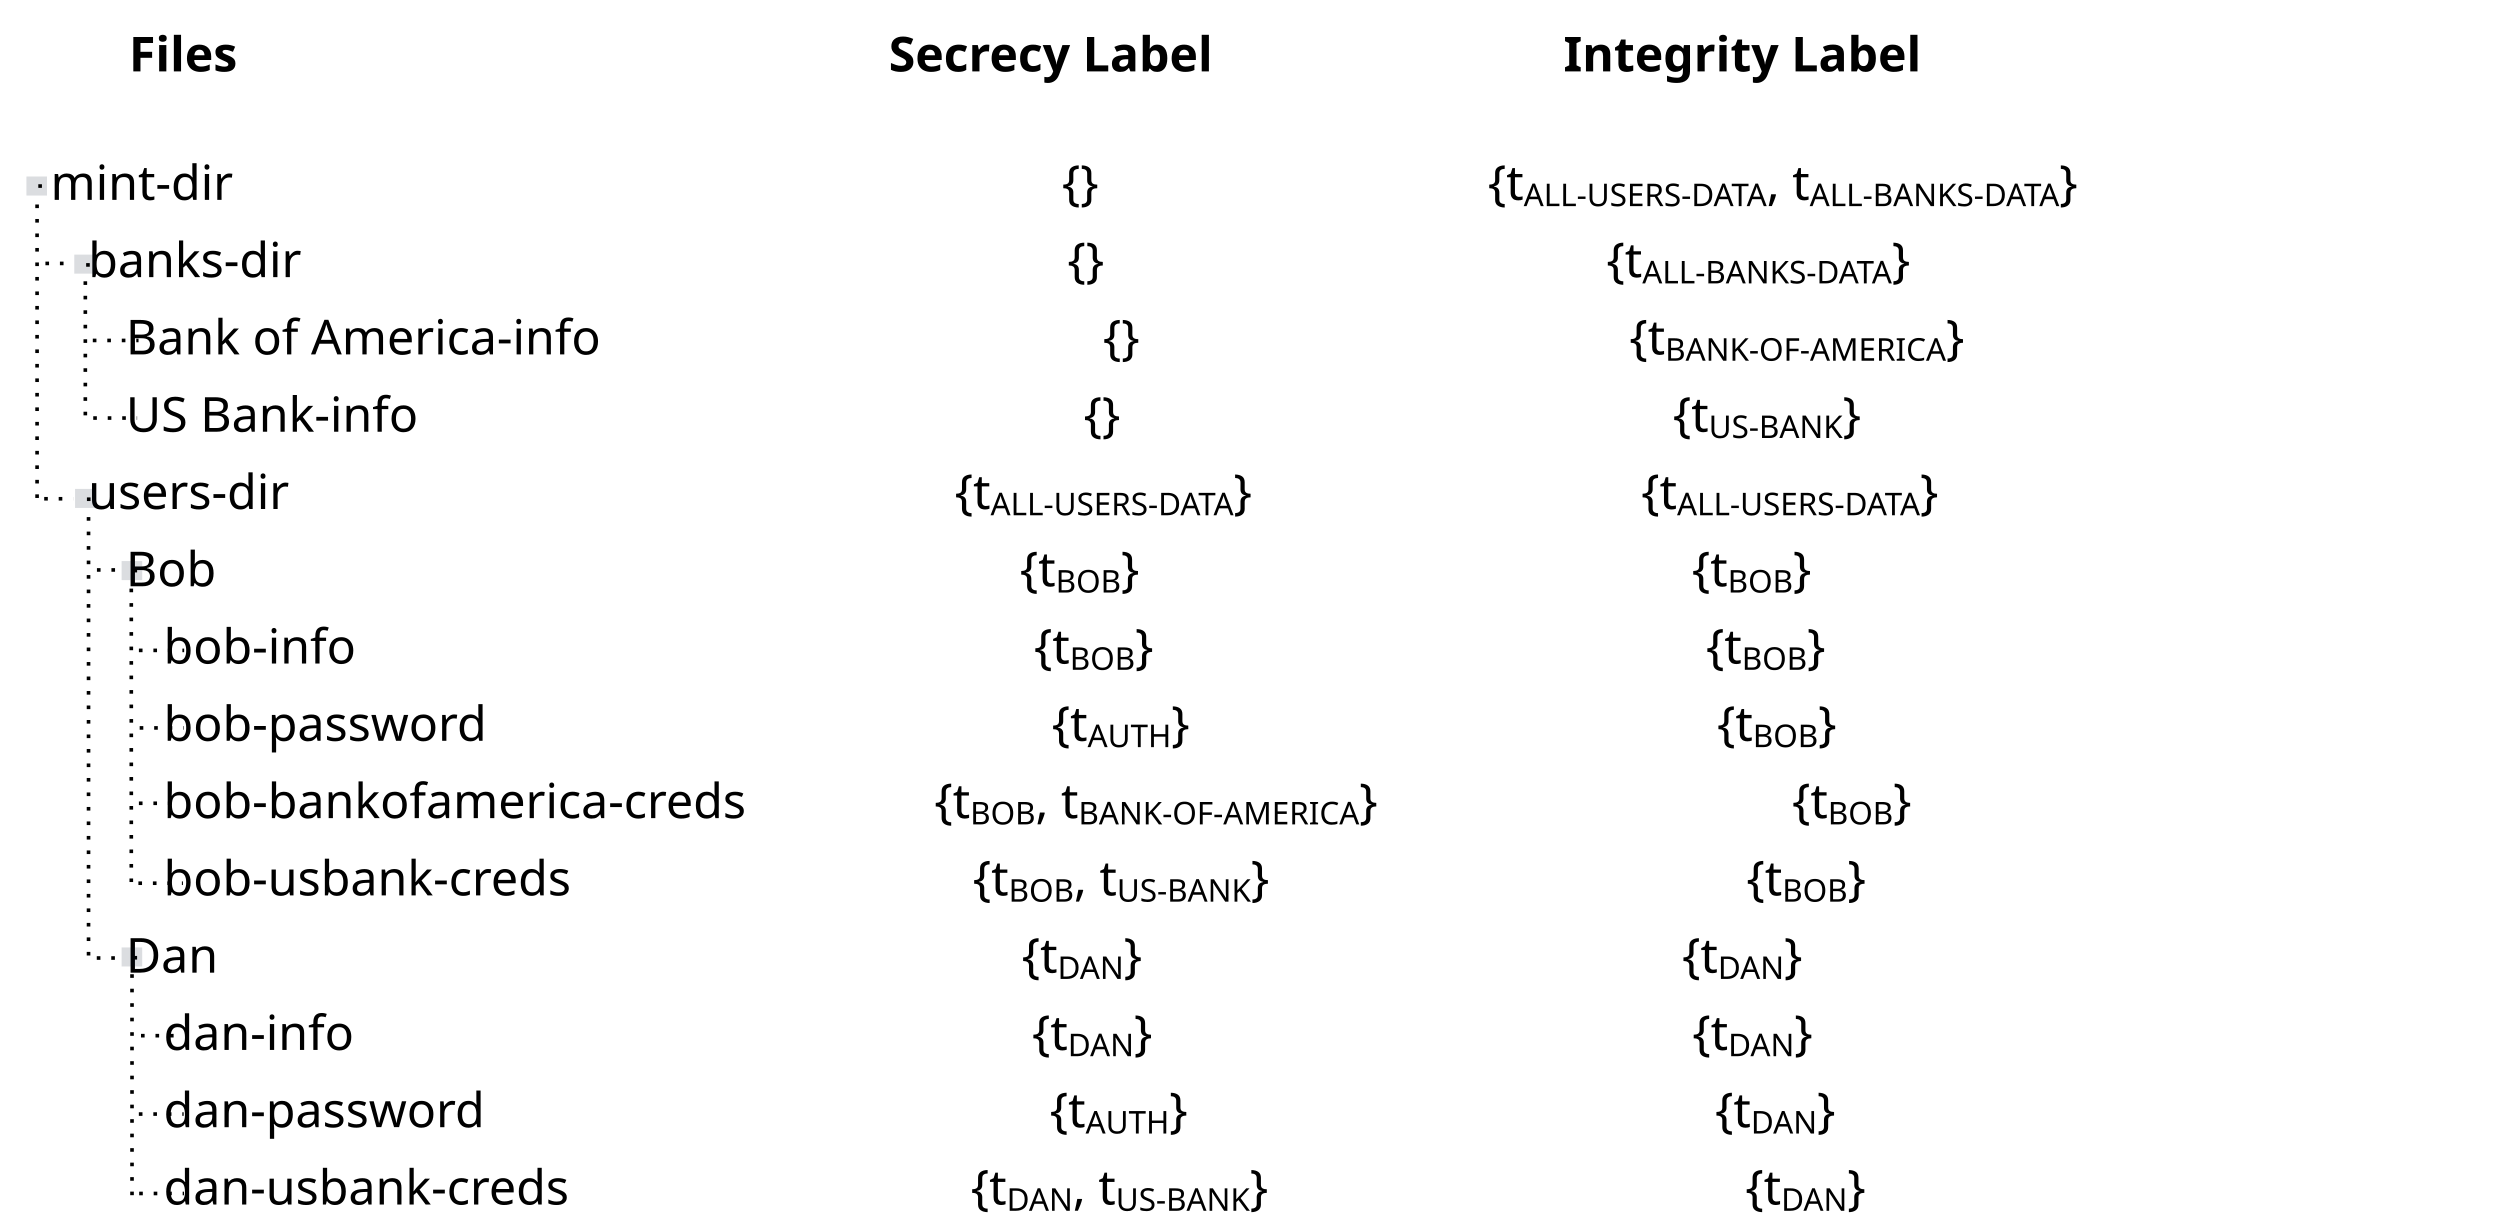
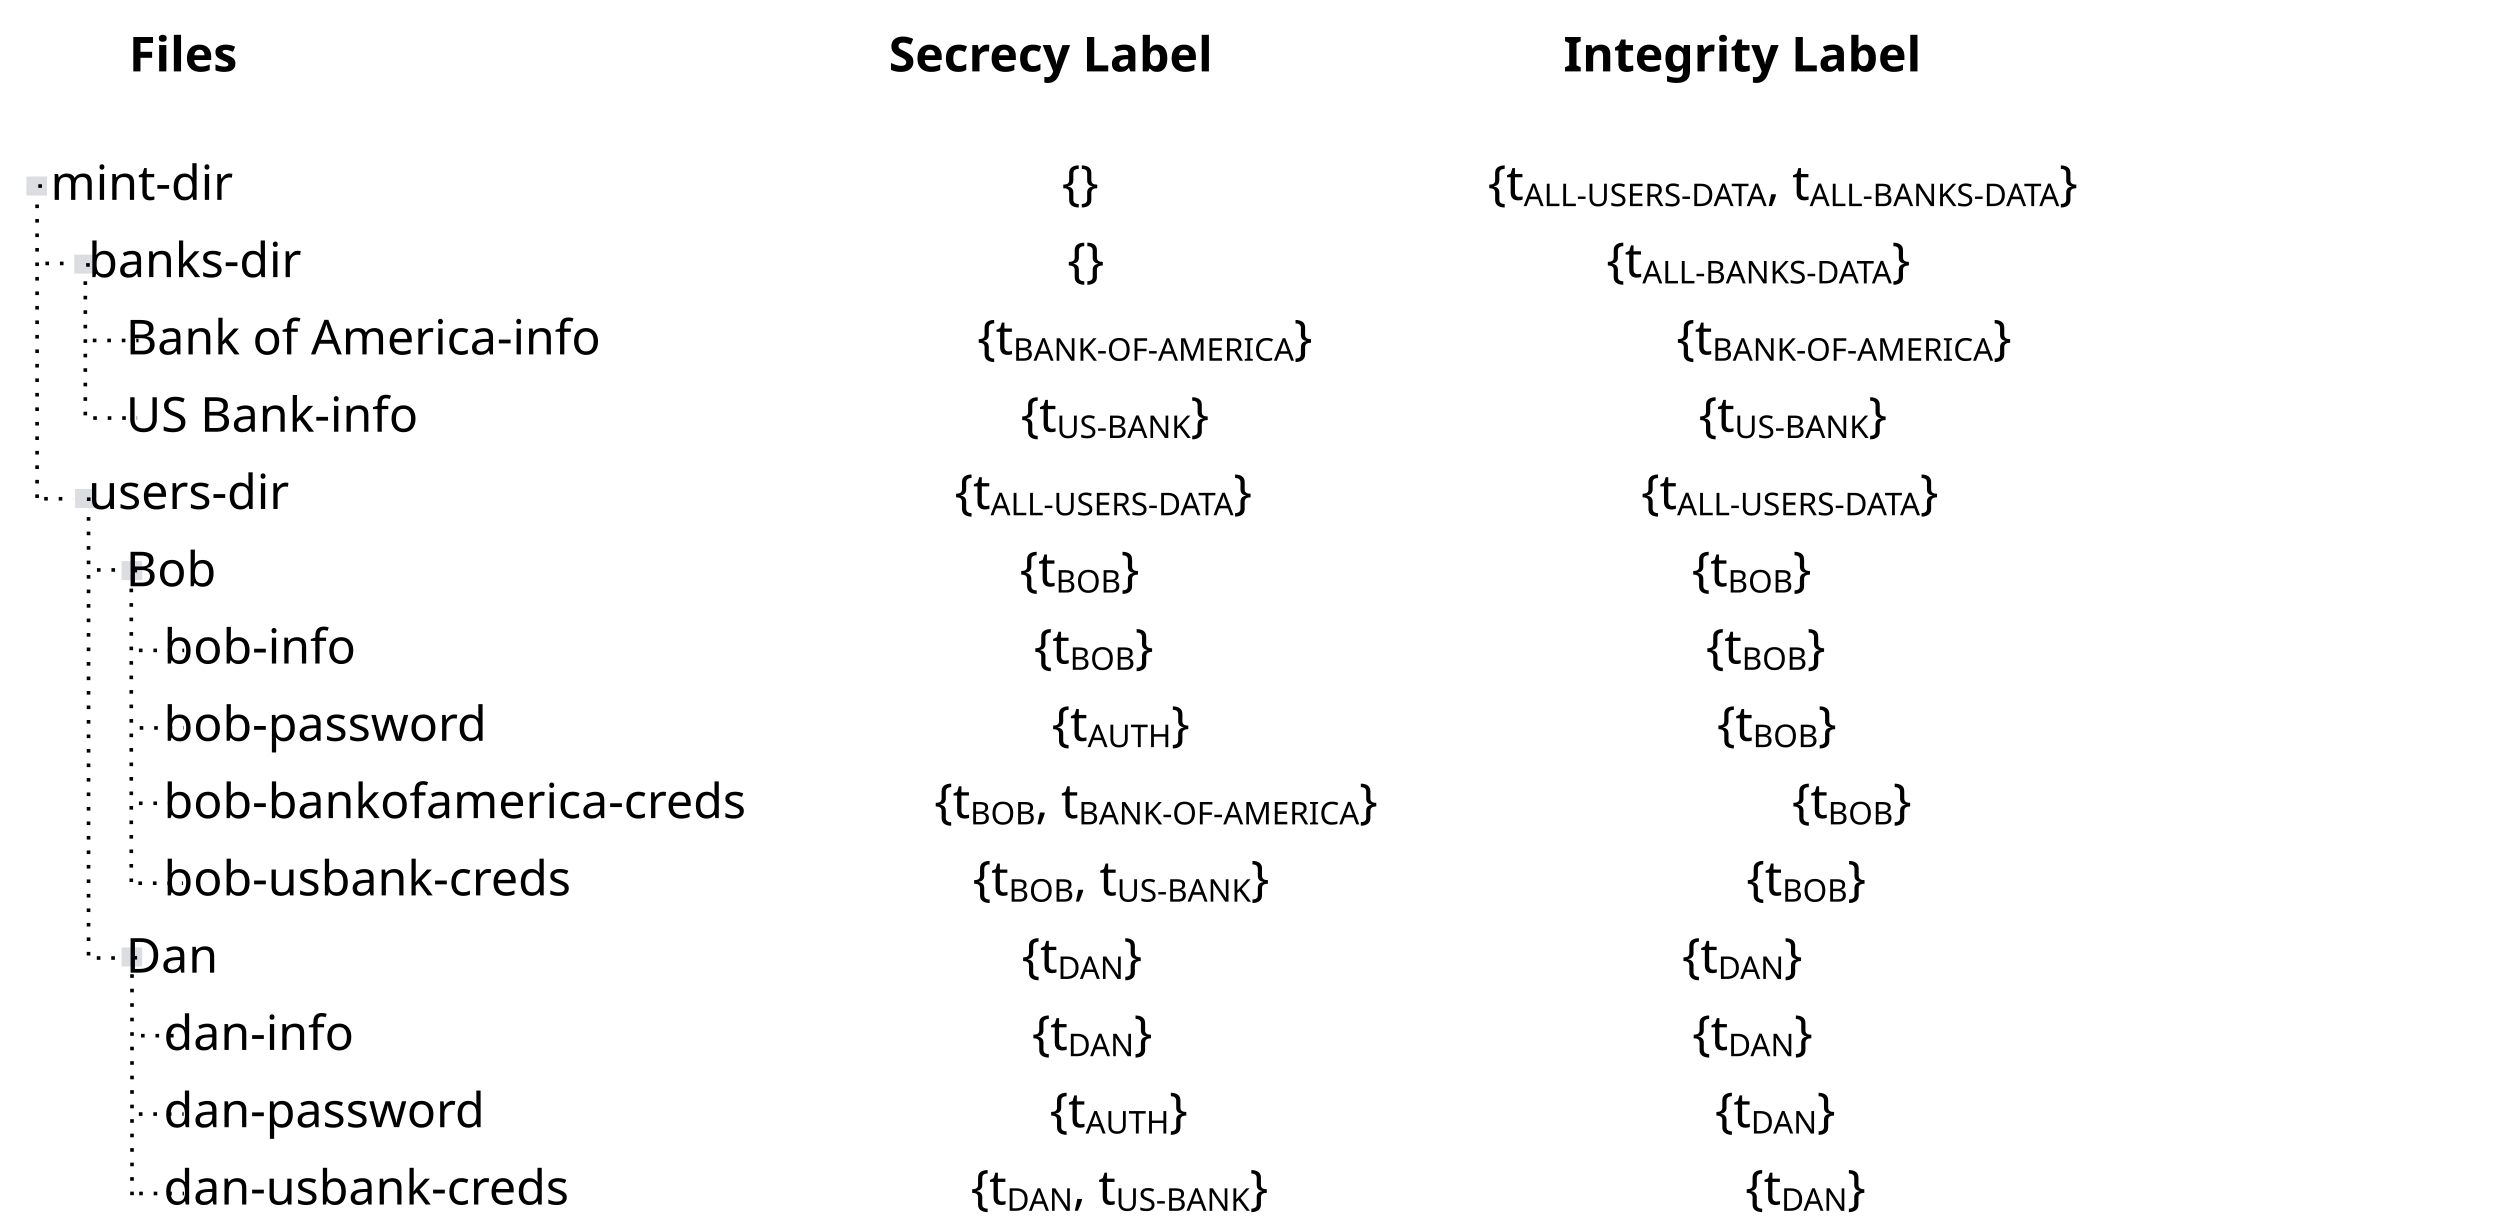
<svg xmlns="http://www.w3.org/2000/svg" width="690" height="340" id="svg2" version="1.1">
  <defs id="defs4">
    <clipPath clipPathUnits="userSpaceOnUse" id="clipPath5217">
      <rect style="fill:#000000;fill-opacity:0.039" id="rect5219" width="688" height="344" x="48.906" y="35.656" />
    </clipPath>
  </defs>
  <g id="layer1" transform="translate(181.0938,-917.6562)">
    <g id="g5143" transform="translate(-230,878)" clip-path="url(#clipPath5217)">
      <text id="text3753" y="73.492" x="62.857" style="font-size:13.331px;font-style:normal;font-weight:normal;line-height:160%;letter-spacing:0px;word-spacing:0px;fill:#000000;fill-opacity:1;stroke:none;font-family:Sans" xml:space="preserve">
        <tspan style="line-height:160%" y="73.492" x="62.857" id="tspan3755" />
        <tspan style="line-height:160%" id="tspan3763" y="94.821" x="62.857">mint-dir                                                                  {}                               {t<tspan id="tspan4640" style="font-size:65.001%;baseline-shift:sub">ALL-USERS-DATA</tspan>, t<tspan id="tspan4642" style="font-size:65.001%;baseline-shift:sub">ALL-BANKS-DATA</tspan>}</tspan>
        <tspan style="line-height:160%" id="tspan3771" y="116.15" x="62.857">   banks-dir                                                             {}                                        {t<tspan id="tspan4644" style="font-size:65.001%;baseline-shift:sub">ALL-BANKS-DATA</tspan>}</tspan>
-         <tspan style="line-height:160%" id="tspan3779" y="137.479" x="62.857">      Bank of America-info                                        {}                                       {t<tspan id="tspan4646" style="font-size:65.001%;baseline-shift:sub">BANK-OF-AMERICA</tspan>}</tspan>
-         <tspan style="line-height:160%" id="tspan3781" y="158.809" x="62.857">      US Bank-info                                                     {}                                            {t<tspan id="tspan4648" style="font-size:65.001%;baseline-shift:sub">US-BANK</tspan>}</tspan>
+         <tspan style="line-height:160%" id="tspan3779" y="137.479" x="62.857">      Bank of America-info                              {t<tspan style="font-size:65.001%;baseline-shift:sub" id="tspan3075">BANK-OF-AMERICA</tspan>}                             {t<tspan id="tspan4646" style="font-size:65.001%;baseline-shift:sub">BANK-OF-AMERICA</tspan>}</tspan>
+         <tspan style="line-height:160%" id="tspan3781" y="158.809" x="62.857">      US Bank-info                                                {t<tspan style="font-size:65.001%;baseline-shift:sub" id="tspan3077">US-BANK</tspan>}                                       {t<tspan id="tspan4648" style="font-size:65.001%;baseline-shift:sub">US-BANK</tspan>}</tspan>
        <tspan style="line-height:160%" id="tspan3775" y="180.138" x="62.857">   users-dir                                                     {t<tspan id="tspan4650" style="font-size:65.001%;baseline-shift:sub">ALL-USERS-DATA</tspan>}                               {t<tspan id="tspan4652" style="font-size:65.001%;baseline-shift:sub">ALL-USERS-DATA</tspan>}</tspan>
        <tspan style="line-height:160%" id="tspan3773" y="201.467" x="62.857">      Bob                                                                {t<tspan id="tspan4654" style="font-size:65.001%;baseline-shift:sub">BOB</tspan>}                                            {t<tspan id="tspan4656" style="font-size:65.001%;baseline-shift:sub">BOB</tspan>}</tspan>
        <tspan style="line-height:160%" id="tspan3783" y="222.797" x="62.857">         bob-info                                                      {t<tspan id="tspan4658" style="font-size:65.001%;baseline-shift:sub">BOB</tspan>}                                            {t<tspan id="tspan4660" style="font-size:65.001%;baseline-shift:sub">BOB</tspan>}</tspan>
        <tspan style="line-height:160%" id="tspan3785" y="244.126" x="62.857">         bob-password                                             {t<tspan id="tspan4662" style="font-size:65.001%;baseline-shift:sub">AUTH</tspan>}                                          {t<tspan id="tspan4664" style="font-size:65.001%;baseline-shift:sub">BOB</tspan>}</tspan>
        <tspan style="line-height:160%" id="tspan3789" y="265.455" x="62.857">         bob-bankofamerica-creds               {t<tspan id="tspan4666" style="font-size:65.001%;baseline-shift:sub">BOB</tspan>, t<tspan id="tspan4668" style="font-size:65.001%;baseline-shift:sub">BANK-OF-AMERICA</tspan>}                                 {t<tspan id="tspan4670" style="font-size:65.001%;baseline-shift:sub">BOB</tspan>}</tspan>
        <tspan id="tspan4212" style="line-height:160%" y="286.784" x="62.857">         bob-usbank-creds                                {t<tspan id="tspan4676" style="font-size:65.001%;baseline-shift:sub">BOB</tspan>, t<tspan id="tspan4678" style="font-size:65.001%;baseline-shift:sub">US-BANK</tspan>}                                      {t<tspan id="tspan4672" style="font-size:65.001%;baseline-shift:sub">BOB</tspan>}</tspan>
        <tspan style="line-height:160%" id="tspan3777" y="308.114" x="62.857">      Dan                                                                {t<tspan id="tspan4682" style="font-size:65.001%;baseline-shift:sub">DAN</tspan>}                                           {t<tspan id="tspan4680" style="font-size:65.001%;baseline-shift:sub">DAN</tspan>}</tspan>
        <tspan style="line-height:160%" id="tspan3793" y="329.443" x="62.857">         dan-info                                                      {t<tspan id="tspan4684" style="font-size:65.001%;baseline-shift:sub">DAN</tspan>}                                           {t<tspan id="tspan4686" style="font-size:65.001%;baseline-shift:sub">DAN</tspan>}</tspan>
        <tspan style="line-height:160%" id="tspan3795" y="350.772" x="62.857">         dan-password                                             {t<tspan id="tspan4688" style="font-size:65.001%;baseline-shift:sub">AUTH</tspan>}                                          {t<tspan id="tspan4690" style="font-size:65.001%;baseline-shift:sub">DAN</tspan>}</tspan>
        <tspan style="line-height:160%" id="tspan3767" y="372.101" x="62.857">         dan-usbank-creds                                {t<tspan style="font-size:65.001%;baseline-shift:sub" id="tspan3074">DAN</tspan>, t<tspan style="font-size:65.001%;baseline-shift:sub" id="tspan3072">US-BANK</tspan>}                                      {t<tspan style="font-size:65.001%;baseline-shift:sub" id="tspan3076">DAN</tspan>}  </tspan>
        <tspan style="line-height:160%" id="tspan3769" y="393.431" x="62.857" />
      </text>
      <path id="path3897" d="m -502.857,1315.219 11.429,-5.714" style="fill:none;stroke:#000000;stroke-width:1px;stroke-linecap:butt;stroke-linejoin:miter;stroke-opacity:1" />
      <text id="text4610" y="120.362" x="432" style="font-size:40px;font-style:normal;font-weight:normal;line-height:125%;letter-spacing:0px;word-spacing:0px;fill:#000000;fill-opacity:1;stroke:none;font-family:Sans" xml:space="preserve">
        <tspan y="120.362" x="432" id="tspan4612" />
      </text>
      <text id="text4618" y="51.362" x="112" style="font-size:13.3px;font-style:normal;font-weight:normal;line-height:125%;letter-spacing:0px;word-spacing:0px;fill:#000000;fill-opacity:1;stroke:none;font-family:Sans" xml:space="preserve">
        <tspan y="51.362" x="112" id="tspan4620" />
      </text>
      <text id="text4622" y="58.362" x="108.5" style="font-size:13.3px;font-style:normal;font-weight:normal;line-height:125%;letter-spacing:0px;word-spacing:0px;fill:#000000;fill-opacity:1;stroke:none;font-family:Sans" xml:space="preserve">
        <tspan id="tspan4624" x="108.5" y="58.362" />
      </text>
      <text id="text4626" y="59.362" x="84.5" style="font-size:13.3px;font-style:normal;font-weight:normal;line-height:125%;letter-spacing:0px;word-spacing:0px;fill:#000000;fill-opacity:1;stroke:none;font-family:Sans" xml:space="preserve">
        <tspan y="59.362" x="84.5" id="tspan4628" style="font-weight:bold">Files                                                    Secrecy Label                            Integrity Label</tspan>
      </text>
      <g id="g4700" transform="translate(-6.856531,-8)">
        <path style="fill:none;stroke:#000000;stroke-width:1;stroke-linecap:butt;stroke-linejoin:miter;stroke-miterlimit:4;stroke-opacity:1;stroke-dasharray:1,3;stroke-dashoffset:10" d="m 66,102.096 0,83.02" id="path4692" />
        <path style="fill:none;stroke:#000000;stroke-width:1;stroke-linecap:butt;stroke-linejoin:miter;stroke-miterlimit:4;stroke-opacity:1;stroke-dasharray:1,3;stroke-dashoffset:10" d="m 66.3,120.362 9,0" id="path4696" />
        <path style="fill:none;stroke:#000000;stroke-width:1;stroke-linecap:butt;stroke-linejoin:miter;stroke-miterlimit:4;stroke-opacity:1;stroke-dasharray:1,3;stroke-dashoffset:10" d="m 80.2,188.377 0,123.877" id="path4692-1" />
        <path style="fill:none;stroke:#000000;stroke-width:1;stroke-linecap:butt;stroke-linejoin:miter;stroke-miterlimit:4;stroke-opacity:1;stroke-dasharray:1,3;stroke-dashoffset:10" d="m 92,208.116 0,82.979" id="path4692-37" />
        <path style="fill:none;stroke:#000000;stroke-width:1;stroke-linecap:butt;stroke-linejoin:miter;stroke-miterlimit:4;stroke-opacity:1;stroke-dasharray:1,3;stroke-dashoffset:10" d="m 92.2,314.544 0,62.984" id="path4692-8" />
        <path style="fill:none;stroke:#000000;stroke-width:1;stroke-linecap:butt;stroke-linejoin:miter;stroke-miterlimit:4;stroke-opacity:1;stroke-dasharray:1,3;stroke-dashoffset:10" d="m 65.962,185.316 10.012,0" id="path4696-4" />
        <path style="fill:none;stroke:#000000;stroke-width:1;stroke-linecap:butt;stroke-linejoin:miter;stroke-miterlimit:4;stroke-opacity:1;stroke-dasharray:1,3;stroke-dashoffset:10" d="m 92.1,227.162 14.493,0" id="path4696-1" />
        <path style="fill:none;stroke:#000000;stroke-width:1;stroke-linecap:butt;stroke-linejoin:miter;stroke-miterlimit:4;stroke-opacity:1;stroke-dasharray:1,3;stroke-dashoffset:10" d="m 92.316,248.562 14.143,0" id="path4696-0" />
        <path style="fill:none;stroke:#000000;stroke-width:1;stroke-linecap:butt;stroke-linejoin:miter;stroke-miterlimit:4;stroke-opacity:1;stroke-dasharray:1,3;stroke-dashoffset:10" d="m 92.1,269.362 13.882,0" id="path4696-8" />
        <path style="fill:none;stroke:#000000;stroke-width:1;stroke-linecap:butt;stroke-linejoin:miter;stroke-miterlimit:4;stroke-opacity:1;stroke-dasharray:1,3;stroke-dashoffset:10" d="m 91.962,291.424 14.289,0" id="path4696-88" />
        <path style="fill:none;stroke:#000000;stroke-width:1;stroke-linecap:butt;stroke-linejoin:miter;stroke-miterlimit:4;stroke-opacity:1;stroke-dasharray:1,3;stroke-dashoffset:10" d="m 80.47,312.07 8.268,0" id="path4696-3" />
        <path style="fill:none;stroke:#000000;stroke-width:1;stroke-linecap:butt;stroke-linejoin:miter;stroke-miterlimit:4;stroke-opacity:1;stroke-dasharray:1,3;stroke-dashoffset:10" d="m 80.516,204.962 8.207,0" id="path4696-9" />
        <path style="fill:none;stroke:#000000;stroke-width:1;stroke-linecap:butt;stroke-linejoin:miter;stroke-miterlimit:4;stroke-opacity:1;stroke-dasharray:1,3;stroke-dashoffset:10" d="m 92.679,333.504 13.751,0" id="path4696-2-9" />
        <path style="fill:none;stroke:#000000;stroke-width:1;stroke-linecap:butt;stroke-linejoin:miter;stroke-miterlimit:4;stroke-opacity:1;stroke-dasharray:1,3;stroke-dashoffset:10" d="m 92.083,355.136 14.367,0" id="path4696-2-9-1" />
        <path style="fill:none;stroke:#000000;stroke-width:1;stroke-linecap:butt;stroke-linejoin:miter;stroke-miterlimit:4;stroke-opacity:1;stroke-dasharray:1,3;stroke-dashoffset:10" d="m 79.312,123.292 0,39.81" id="path4692-8-9" />
        <path style="fill:none;stroke:#000000;stroke-width:1;stroke-linecap:butt;stroke-linejoin:miter;stroke-miterlimit:4;stroke-opacity:1;stroke-dasharray:1,3;stroke-dashoffset:10" d="m 79.376,141.62 14.622,0" id="path4696-2-9-3" />
        <path style="fill:none;stroke:#000000;stroke-width:1;stroke-linecap:butt;stroke-linejoin:miter;stroke-miterlimit:4;stroke-opacity:1;stroke-dasharray:1,3;stroke-dashoffset:10" d="m 79.497,163.038 14.109,0" id="path4696-2-9-1-0" />
        <path style="fill:none;stroke:#000000;stroke-width:1;stroke-linecap:butt;stroke-linejoin:miter;stroke-miterlimit:4;stroke-opacity:1;stroke-dasharray:1,3;stroke-dashoffset:10" d="m 92.179,377.056 14.367,0" id="path4696-2-9-1-6" />
      </g>
      <g id="g3295" transform="translate(-1.713062,41.25053)" style="stroke-width:1;stroke-miterlimit:4;stroke-dasharray:1,3;stroke-dashoffset:10">
        <g id="g3458" transform="translate(-2.715203,2.642398)" style="stroke-width:1;stroke-miterlimit:4;stroke-dasharray:1,3;stroke-dashoffset:10">
          <g id="g3455" style="stroke-width:1;stroke-miterlimit:4;stroke-dasharray:1,3;stroke-dashoffset:10">
            <rect y="44.482" x="60.627" height="5.251" width="5.68" id="rect3277-3" style="fill:#001228;fill-opacity:0.141;stroke-width:1;stroke-miterlimit:4;stroke-dasharray:1,3;stroke-dashoffset:10" />
          </g>
          <path style="fill:none;stroke:#000000;stroke-width:1;stroke-linecap:butt;stroke-linejoin:miter;stroke-opacity:1;stroke-miterlimit:4;stroke-dasharray:1,3;stroke-dashoffset:10" d="m 61.904,47.113 3.107,0" id="path3289-8" />
        </g>
        <g id="g3086" transform="translate(-2.569593,92.29122)" style="stroke-width:1;stroke-miterlimit:4;stroke-dasharray:1,3;stroke-dashoffset:10">
          <rect style="fill:#001228;fill-opacity:0.141;stroke-width:1;stroke-miterlimit:4;stroke-dasharray:1,3;stroke-dashoffset:10" id="rect3277-0" width="5.68" height="5.251" x="73.904" y="41.056" />
        </g>
        <g id="g3069" transform="translate(-5.139186,31.47752)" style="stroke-width:1;stroke-miterlimit:4;stroke-dasharray:1,3;stroke-dashoffset:10">
          <rect style="fill:#001228;fill-opacity:0.141;stroke-width:1;stroke-miterlimit:4;stroke-dasharray:1,3;stroke-dashoffset:10" id="rect3277-7" width="5.68" height="5.251" x="76.259" y="37.202" />
          <path style="fill:none;stroke:#000000;stroke-width:1;stroke-linecap:butt;stroke-linejoin:miter;stroke-opacity:1;stroke-miterlimit:4;stroke-dasharray:1,3;stroke-dashoffset:10" d="m 90.597,231.267 3.107,0" id="path3289-0" />
        </g>
        <g id="g3102" transform="translate(-0.4282651,119.9143)" style="stroke-width:1;stroke-miterlimit:4;stroke-dasharray:1,3;stroke-dashoffset:10">
          <rect style="fill:#001228;fill-opacity:0.141;stroke-width:1;stroke-miterlimit:4;stroke-dasharray:1,3;stroke-dashoffset:10" id="rect3277-05" width="5.68" height="5.251" x="84.61" y="33.347" />
          <path style="fill:none;stroke:#000000;stroke-width:1;stroke-linecap:butt;stroke-linejoin:miter;stroke-opacity:1;stroke-miterlimit:4;stroke-dasharray:1,3;stroke-dashoffset:10" d="m 85.887,35.978 3.107,0" id="path3289-01" />
        </g>
        <rect y="259.9" x="84.182" height="5.251" width="5.68" id="rect3277-4" style="fill:#001228;fill-opacity:0.141;stroke-width:1;stroke-miterlimit:4;stroke-dasharray:1,3;stroke-dashoffset:10" />
        <path id="path3289-4" d="m 72.61,136.192 3.107,0" style="fill:none;stroke:#000000;stroke-width:1;stroke-linecap:butt;stroke-linejoin:miter;stroke-opacity:1;stroke-miterlimit:4;stroke-dasharray:1,3;stroke-dashoffset:10" />
        <path id="path3289-5" d="m 72.396,71.524 3.107,0" style="fill:none;stroke:#000000;stroke-width:1;stroke-linecap:butt;stroke-linejoin:miter;stroke-opacity:1;stroke-miterlimit:4;stroke-dasharray:1,3;stroke-dashoffset:10" />
      </g>
    </g>
  </g>
</svg>
